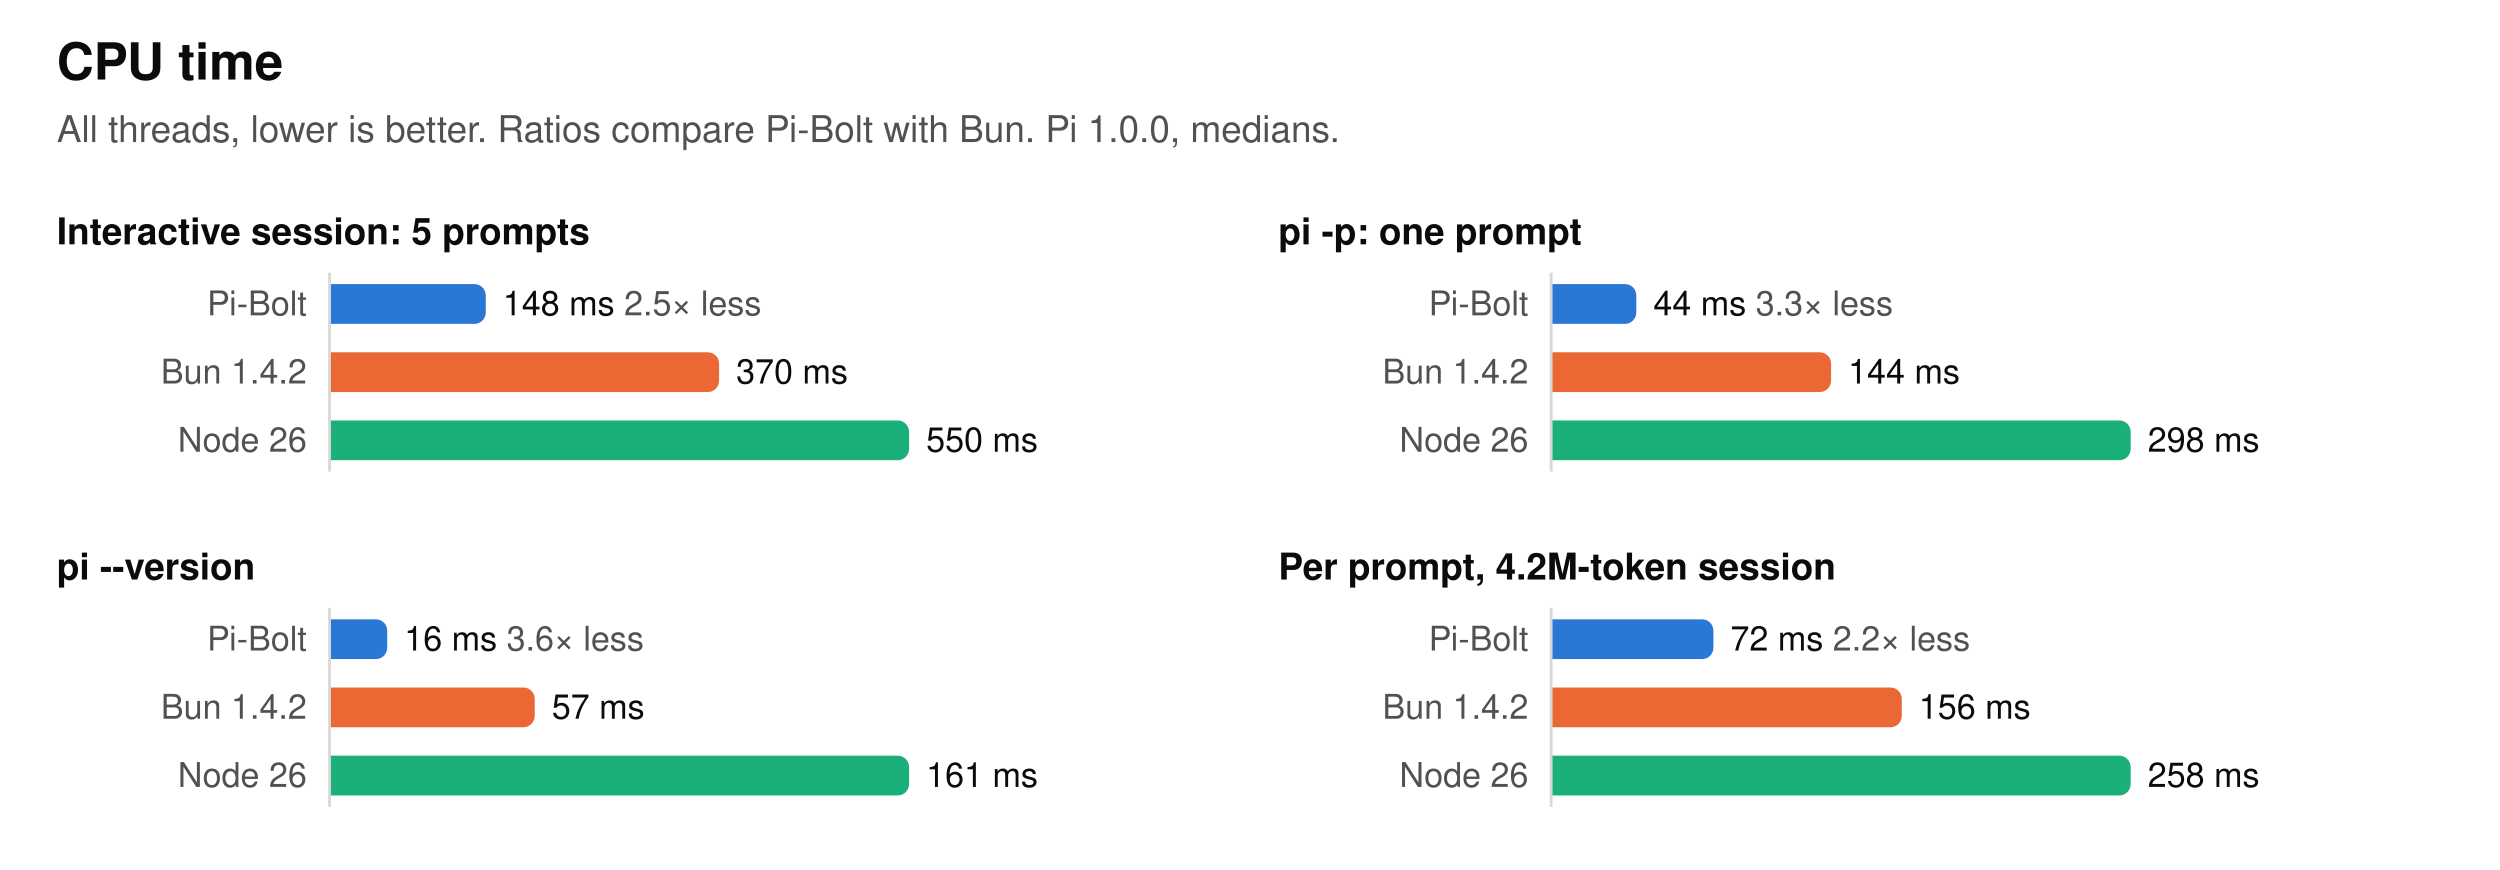
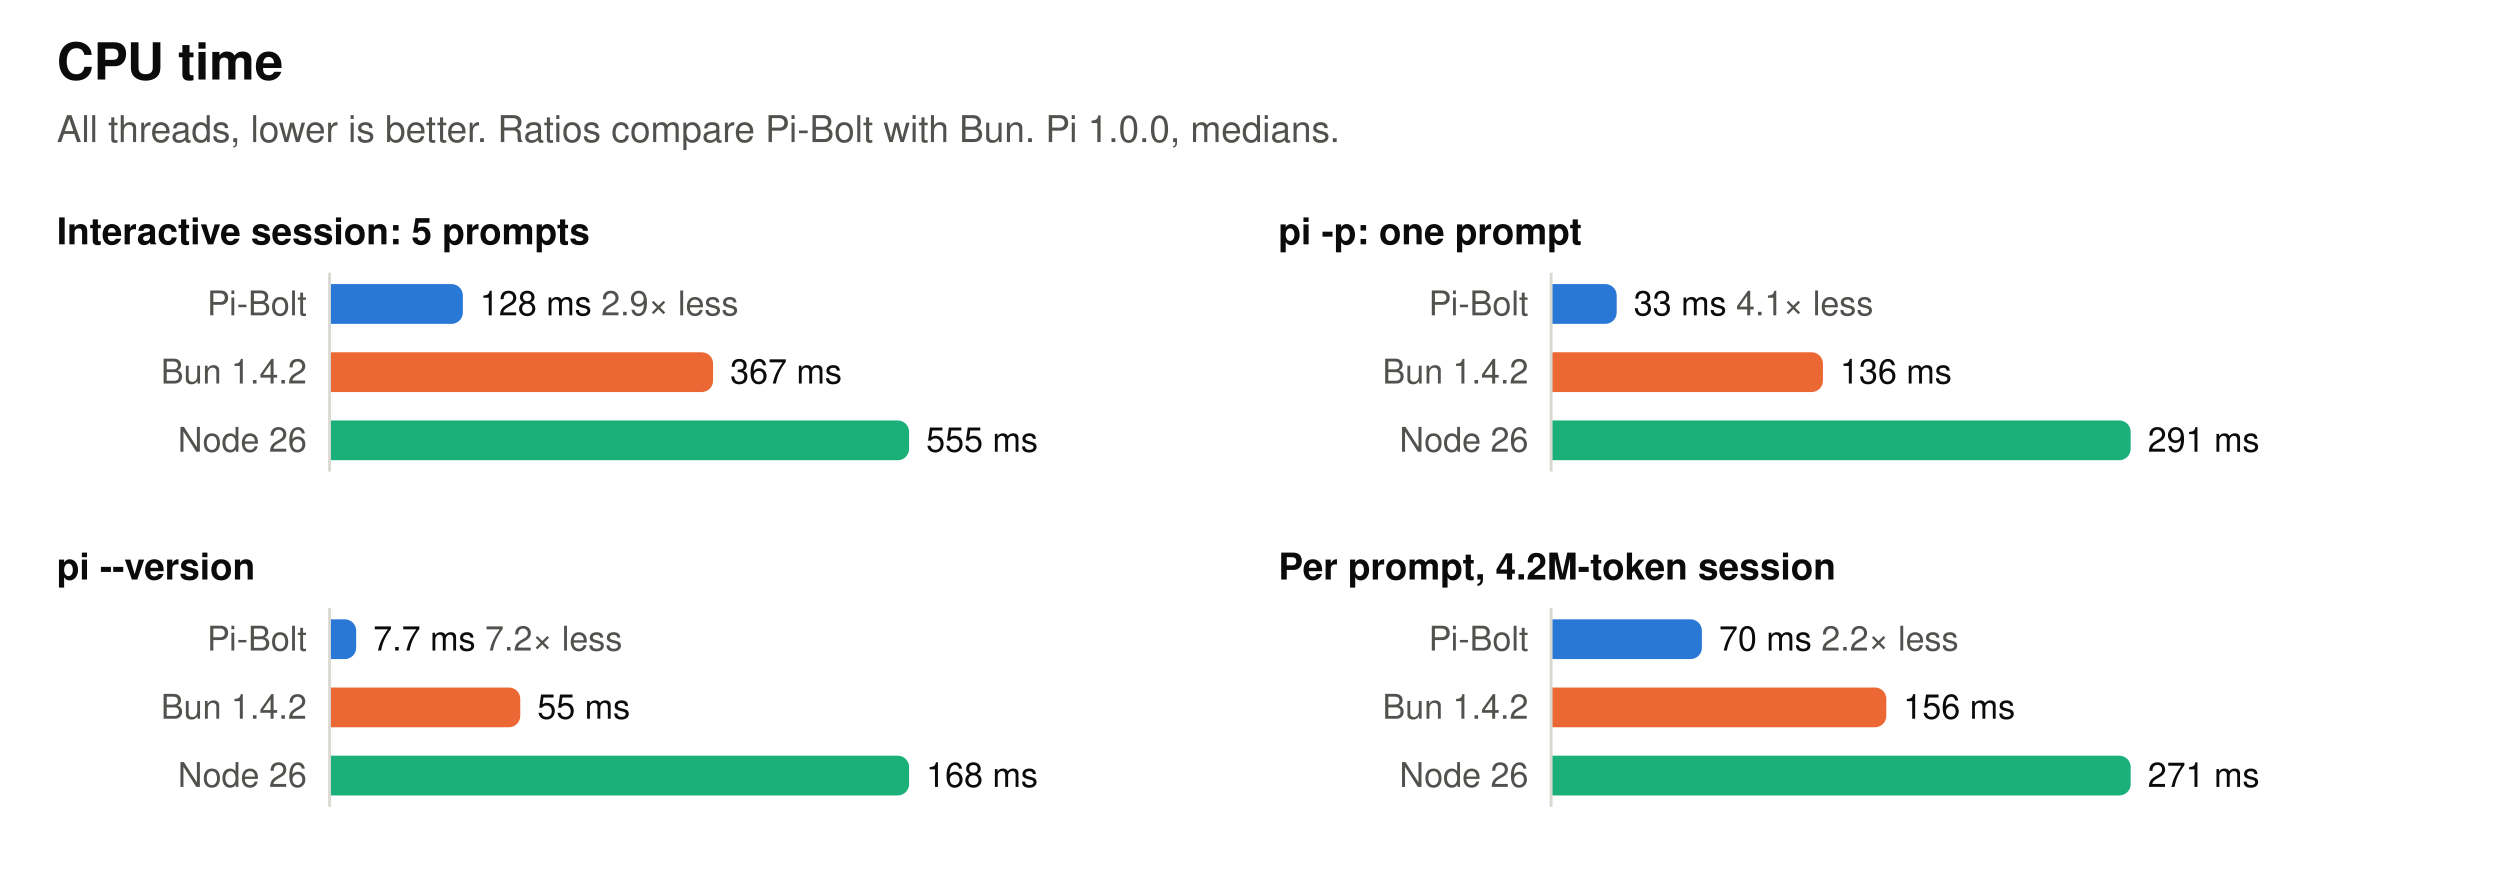
<svg xmlns="http://www.w3.org/2000/svg" width="880" height="306" viewBox="0 0 880 306" role="img" aria-label="CPU time: All threads, lower is better. Ratios compare Pi-Bolt with Bun. Pi 1.0.0, medians.">
  <style>text{font-family:-apple-system, BlinkMacSystemFont, 'Segoe UI', Helvetica, Arial, sans-serif;font-variant-numeric:tabular-nums}</style>
  <text x="20" y="28" font-size="18" font-weight="600" fill="#0b0b0b">CPU time</text>
  <text x="20" y="50" font-size="13" fill="#52514e">All threads, lower is better. Ratios compare Pi-Bolt with Bun. Pi 1.0.0, medians.</text>
  <text x="20" y="86" font-size="13" font-weight="600" fill="#0b0b0b">Interactive session: 5 prompts</text>
  <text x="108" y="111" font-size="12" text-anchor="end" fill="#52514e">Pi-Bolt</text>
-   <path d="M116,100 h50.992 a4,4 0 0 1 4,4 v6 a4,4 0 0 1 -4,4 h-50.992 z" fill="#2a78d6" />
-   <text x="176.992" y="111" font-size="12" fill="#0b0b0b">148 ms <tspan fill="#52514e">2.5× less</tspan>
+   <path d="M116,100 h42.928 a4,4 0 0 1 4,4 v6 a4,4 0 0 1 -4,4 h-42.928 z" fill="#2a78d6" />
+   <text x="168.928" y="111" font-size="12" fill="#0b0b0b">128 ms <tspan fill="#52514e">2.9× less</tspan>
  </text>
  <text x="108" y="135" font-size="12" text-anchor="end" fill="#52514e">Bun 1.4.2</text>
-   <path d="M116,124 h133.122 a4,4 0 0 1 4,4 v6 a4,4 0 0 1 -4,4 h-133.122 z" fill="#eb6834" />
-   <text x="259.122" y="135" font-size="12" fill="#0b0b0b">370 ms</text>
+   <path d="M116,124 h131.007 a4,4 0 0 1 4,4 v6 a4,4 0 0 1 -4,4 h-131.007 z" fill="#eb6834" />
+   <text x="257.007" y="135" font-size="12" fill="#0b0b0b">367 ms</text>
  <text x="108" y="159" font-size="12" text-anchor="end" fill="#52514e">Node 26</text>
  <path d="M116,148 h200.0 a4,4 0 0 1 4,4 v6 a4,4 0 0 1 -4,4 h-200.0 z" fill="#1baf7a" />
-   <text x="326.0" y="159" font-size="12" fill="#0b0b0b">550 ms</text>
+   <text x="326.0" y="159" font-size="12" fill="#0b0b0b">555 ms</text>
  <line x1="116" y1="96" x2="116" y2="166" stroke="#d9d8d3" />
  <text x="450" y="86" font-size="13" font-weight="600" fill="#0b0b0b">pi -p: one prompt</text>
  <text x="538" y="111" font-size="12" text-anchor="end" fill="#52514e">Pi-Bolt</text>
-   <path d="M546,100 h25.989 a4,4 0 0 1 4,4 v6 a4,4 0 0 1 -4,4 h-25.989 z" fill="#2a78d6" />
-   <text x="581.989" y="111" font-size="12" fill="#0b0b0b">44 ms <tspan fill="#52514e">3.3× less</tspan>
+   <path d="M546,100 h19.076 a4,4 0 0 1 4,4 v6 a4,4 0 0 1 -4,4 h-19.076 z" fill="#2a78d6" />
+   <text x="575.076" y="111" font-size="12" fill="#0b0b0b">33 ms <tspan fill="#52514e">4.1× less</tspan>
  </text>
  <text x="538" y="135" font-size="12" text-anchor="end" fill="#52514e">Bun 1.4.2</text>
-   <path d="M546,124 h94.54 a4,4 0 0 1 4,4 v6 a4,4 0 0 1 -4,4 h-94.54 z" fill="#eb6834" />
-   <text x="650.54" y="135" font-size="12" fill="#0b0b0b">144 ms</text>
+   <path d="M546,124 h91.679 a4,4 0 0 1 4,4 v6 a4,4 0 0 1 -4,4 h-91.679 z" fill="#eb6834" />
+   <text x="647.679" y="135" font-size="12" fill="#0b0b0b">136 ms</text>
  <text x="538" y="159" font-size="12" text-anchor="end" fill="#52514e">Node 26</text>
  <path d="M546,148 h200.0 a4,4 0 0 1 4,4 v6 a4,4 0 0 1 -4,4 h-200.0 z" fill="#1baf7a" />
-   <text x="756.0" y="159" font-size="12" fill="#0b0b0b">298 ms</text>
+   <text x="756.0" y="159" font-size="12" fill="#0b0b0b">291 ms</text>
  <line x1="546" y1="96" x2="546" y2="166" stroke="#d9d8d3" />
  <text x="20" y="204" font-size="13" font-weight="600" fill="#0b0b0b">pi --version</text>
  <text x="108" y="229" font-size="12" text-anchor="end" fill="#52514e">Pi-Bolt</text>
-   <path d="M116,218 h16.305 a4,4 0 0 1 4,4 v6 a4,4 0 0 1 -4,4 h-16.305 z" fill="#2a78d6" />
-   <text x="142.305" y="229" font-size="12" fill="#0b0b0b">16 ms <tspan fill="#52514e">3.6× less</tspan>
+   <path d="M116,218 h5.379 a4,4 0 0 1 4,4 v6 a4,4 0 0 1 -4,4 h-5.379 z" fill="#2a78d6" />
+   <text x="131.379" y="229" font-size="12" fill="#0b0b0b">7.7 ms <tspan fill="#52514e">7.2× less</tspan>
  </text>
  <text x="108" y="253" font-size="12" text-anchor="end" fill="#52514e">Bun 1.4.2</text>
-   <path d="M116,242 h68.227 a4,4 0 0 1 4,4 v6 a4,4 0 0 1 -4,4 h-68.227 z" fill="#eb6834" />
-   <text x="194.227" y="253" font-size="12" fill="#0b0b0b">57 ms</text>
+   <path d="M116,242 h63.133 a4,4 0 0 1 4,4 v6 a4,4 0 0 1 -4,4 h-63.133 z" fill="#eb6834" />
+   <text x="189.133" y="253" font-size="12" fill="#0b0b0b">55 ms</text>
  <text x="108" y="277" font-size="12" text-anchor="end" fill="#52514e">Node 26</text>
  <path d="M116,266 h200.0 a4,4 0 0 1 4,4 v6 a4,4 0 0 1 -4,4 h-200.0 z" fill="#1baf7a" />
-   <text x="326.0" y="277" font-size="12" fill="#0b0b0b">161 ms</text>
+   <text x="326.0" y="277" font-size="12" fill="#0b0b0b">168 ms</text>
  <line x1="116" y1="214" x2="116" y2="284" stroke="#d9d8d3" />
  <text x="450" y="204" font-size="13" font-weight="600" fill="#0b0b0b">Per prompt, 4.2M-token session</text>
  <text x="538" y="229" font-size="12" text-anchor="end" fill="#52514e">Pi-Bolt</text>
-   <path d="M546,218 h53.12 a4,4 0 0 1 4,4 v6 a4,4 0 0 1 -4,4 h-53.12 z" fill="#2a78d6" />
-   <text x="609.12" y="229" font-size="12" fill="#0b0b0b">72 ms <tspan fill="#52514e">2.2× less</tspan>
+   <path d="M546,218 h49.073 a4,4 0 0 1 4,4 v6 a4,4 0 0 1 -4,4 h-49.073 z" fill="#2a78d6" />
+   <text x="605.073" y="229" font-size="12" fill="#0b0b0b">70 ms <tspan fill="#52514e">2.2× less</tspan>
  </text>
  <text x="538" y="253" font-size="12" text-anchor="end" fill="#52514e">Bun 1.4.2</text>
-   <path d="M546,242 h119.43 a4,4 0 0 1 4,4 v6 a4,4 0 0 1 -4,4 h-119.43 z" fill="#eb6834" />
-   <text x="675.43" y="253" font-size="12" fill="#0b0b0b">156 ms</text>
+   <path d="M546,242 h113.982 a4,4 0 0 1 4,4 v6 a4,4 0 0 1 -4,4 h-113.982 z" fill="#eb6834" />
+   <text x="669.982" y="253" font-size="12" fill="#0b0b0b">156 ms</text>
  <text x="538" y="277" font-size="12" text-anchor="end" fill="#52514e">Node 26</text>
  <path d="M546,266 h200.0 a4,4 0 0 1 4,4 v6 a4,4 0 0 1 -4,4 h-200.0 z" fill="#1baf7a" />
-   <text x="756.0" y="277" font-size="12" fill="#0b0b0b">258 ms</text>
+   <text x="756.0" y="277" font-size="12" fill="#0b0b0b">271 ms</text>
  <line x1="546" y1="214" x2="546" y2="284" stroke="#d9d8d3" />
</svg>
